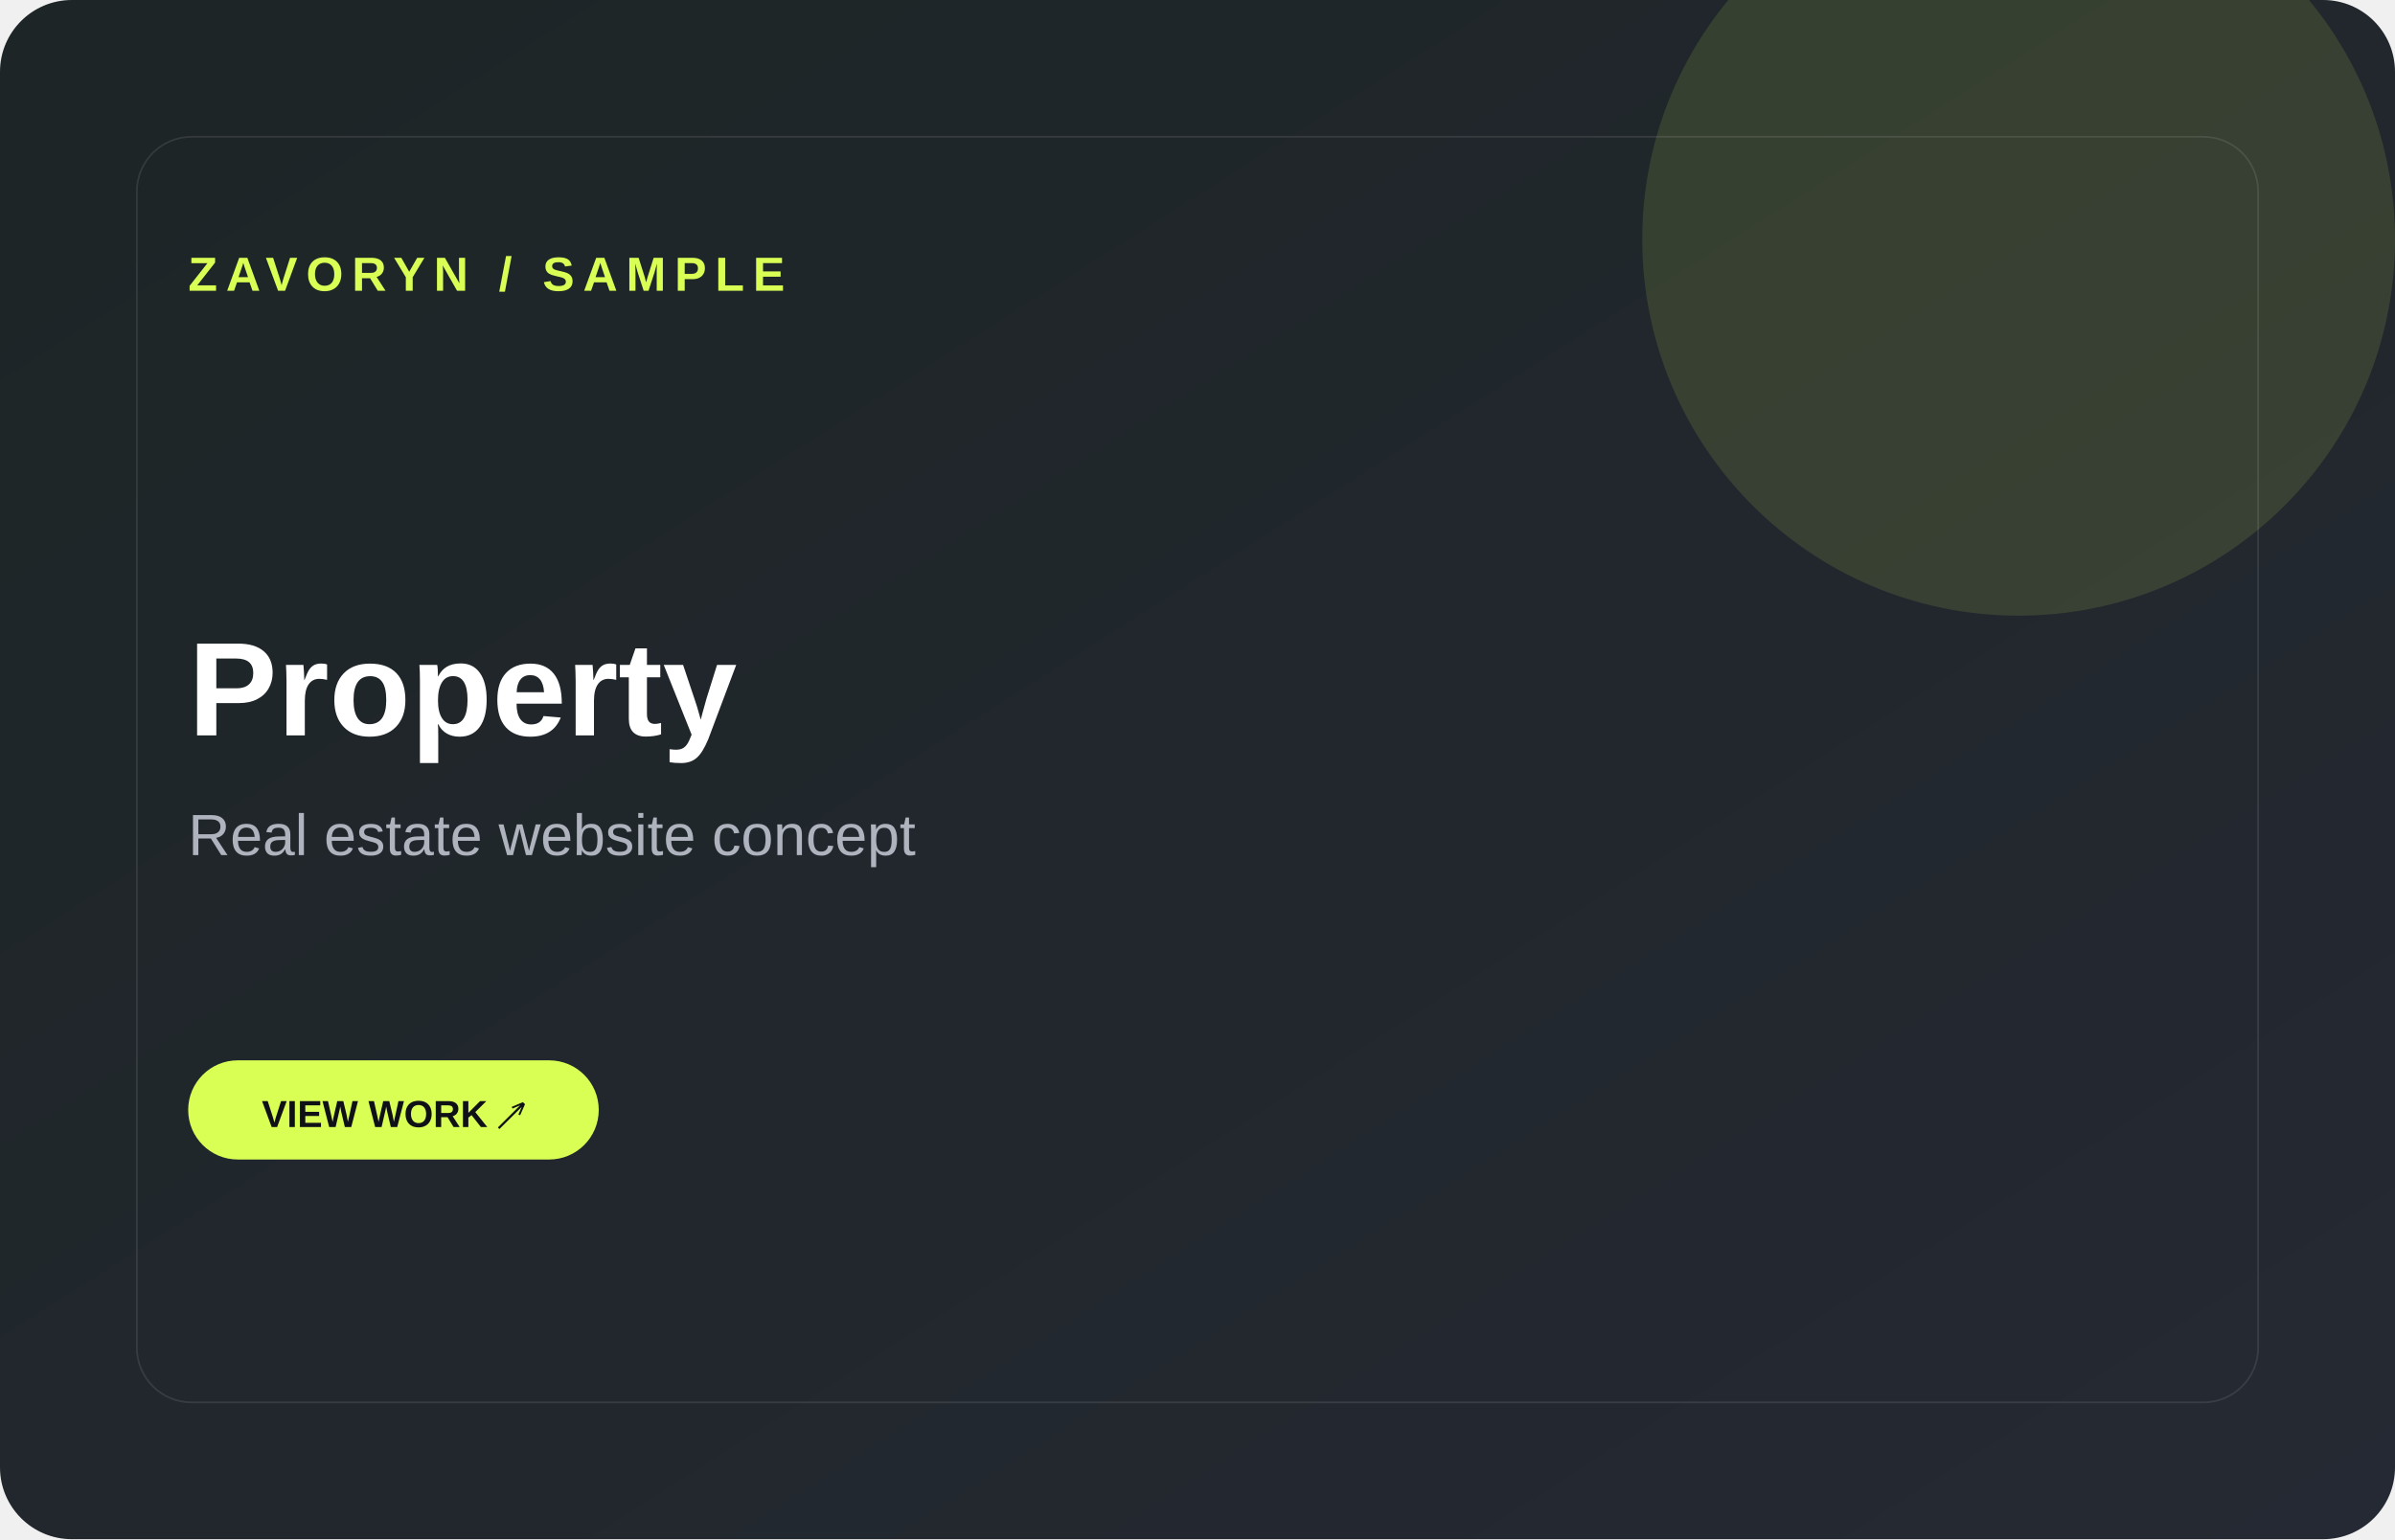
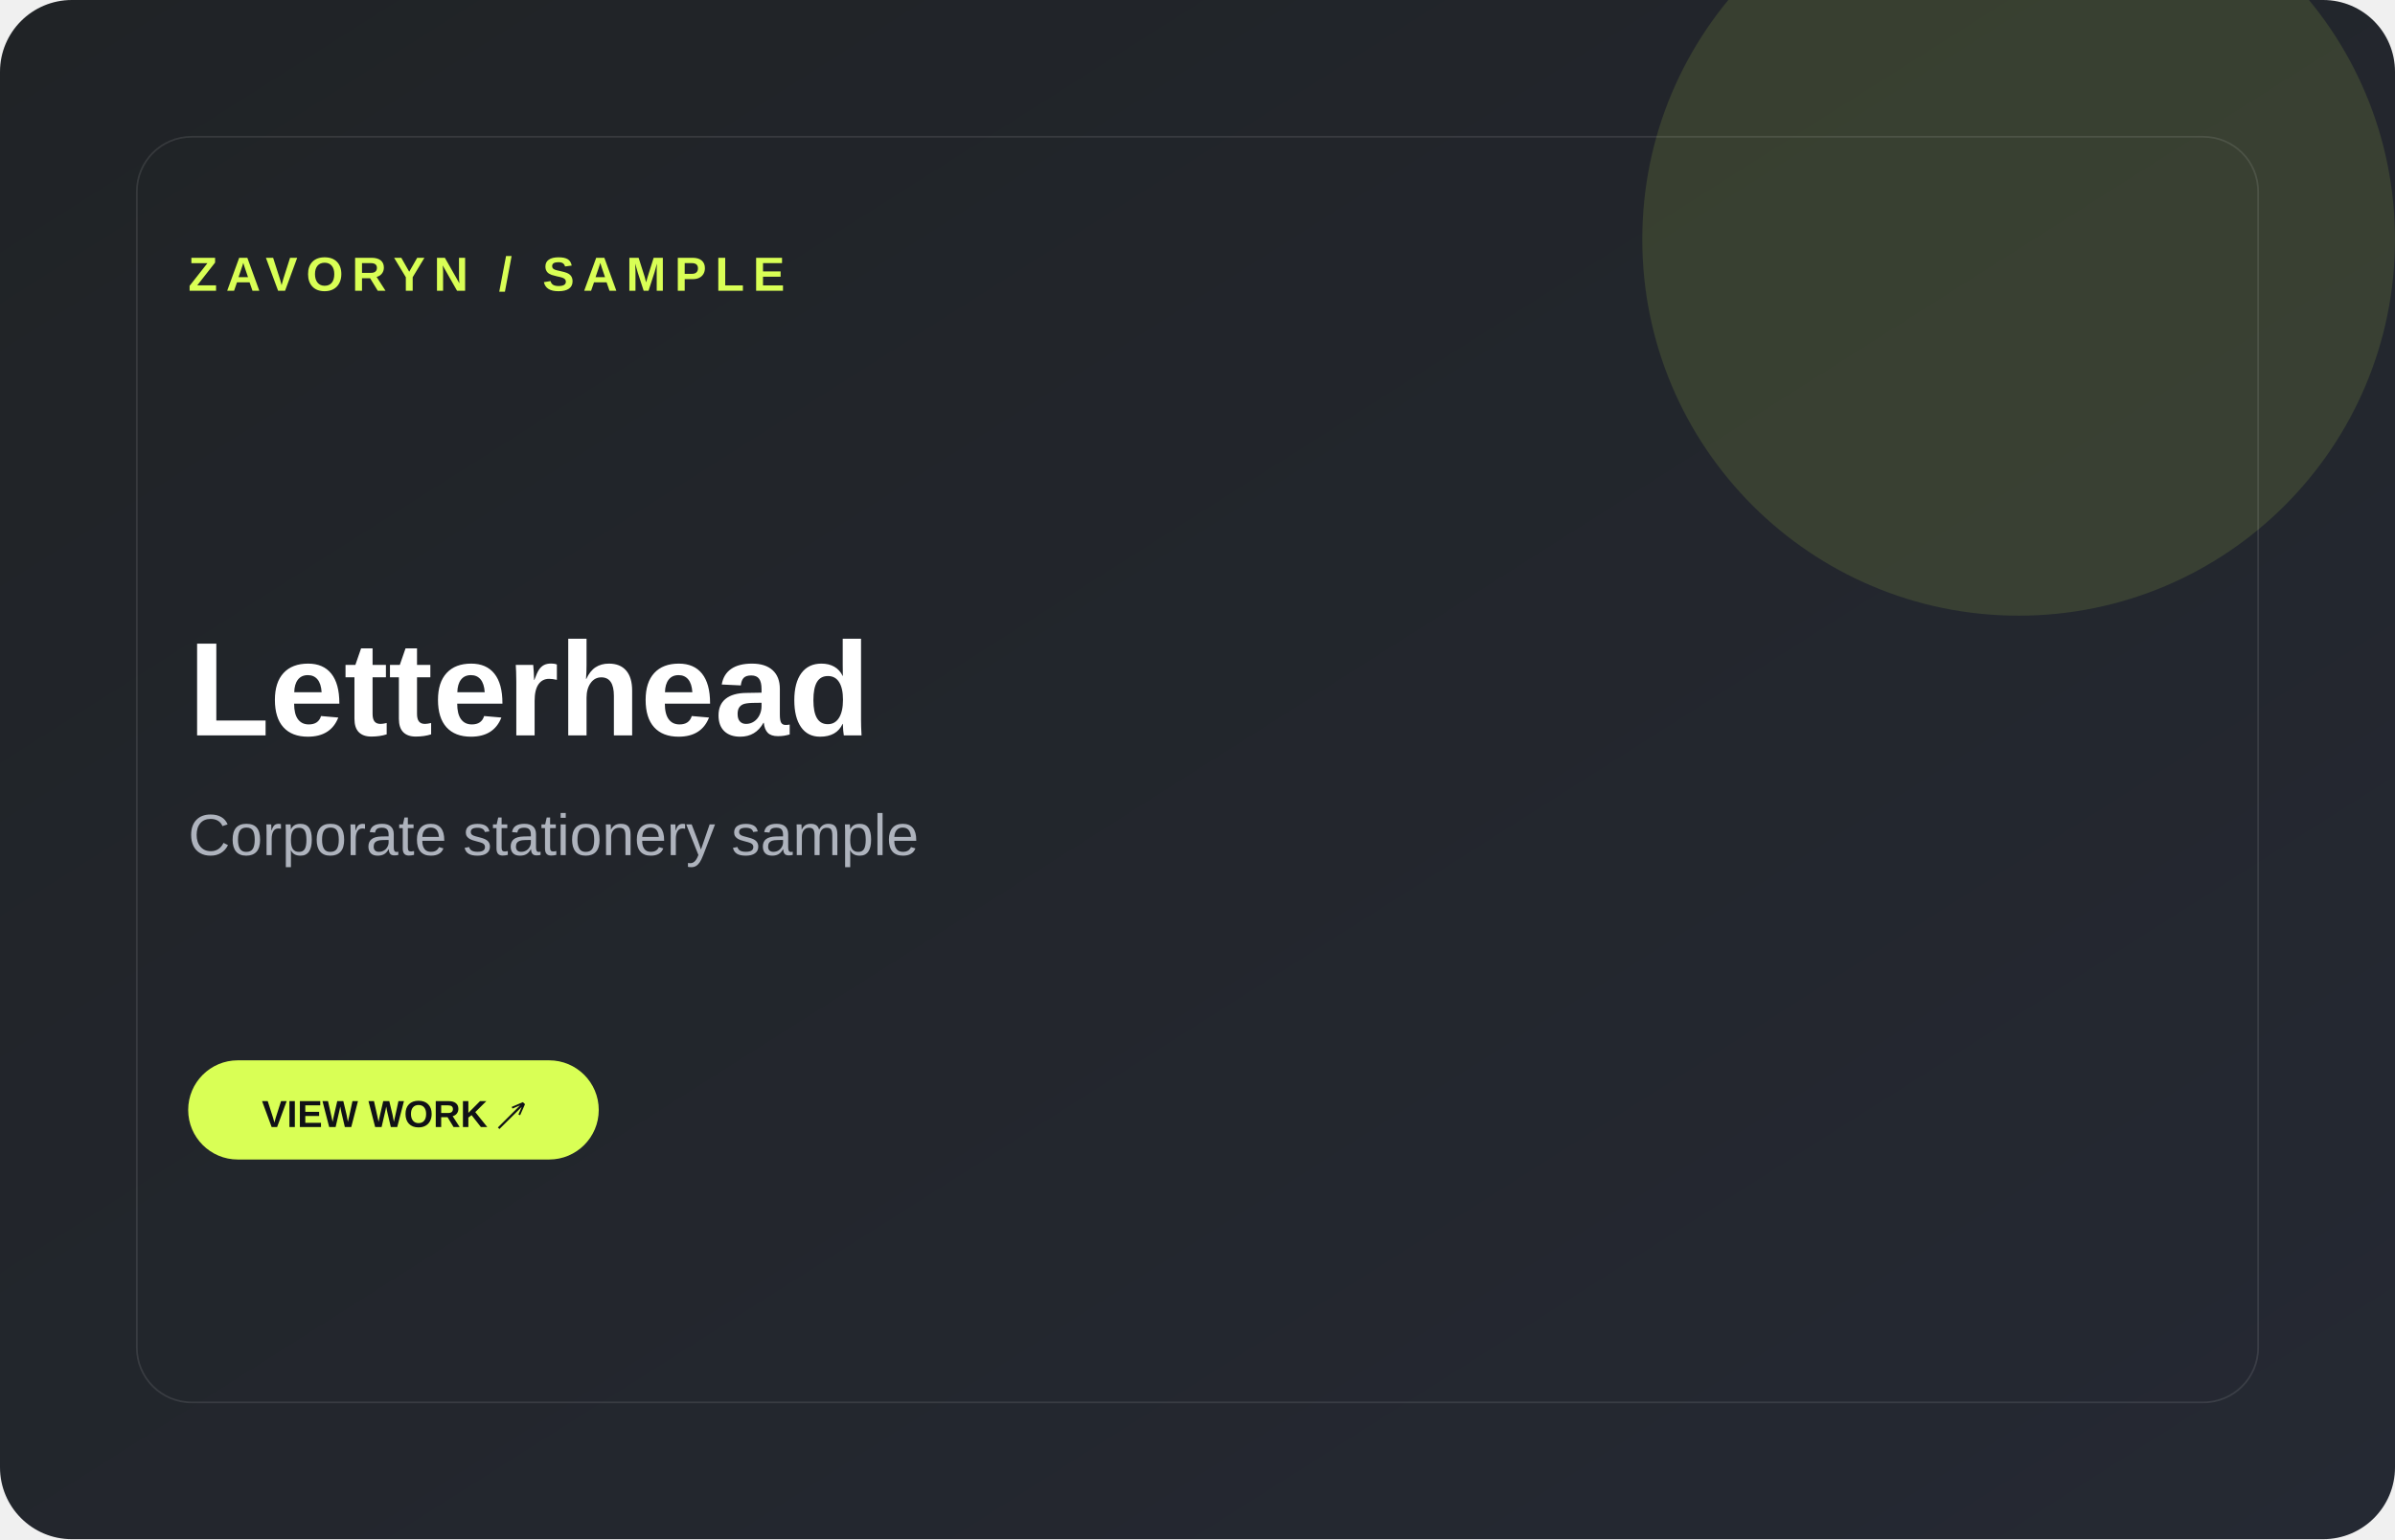
<svg xmlns="http://www.w3.org/2000/svg" width="1400" height="900" viewBox="0 0 1400 900">
  <defs>
    <linearGradient id="g" x1="0" y1="0" x2="1" y2="1">
-       <stop stop-color="#1d2526" />
+       <stop stop-color="#202326" />
      <stop offset="1" stop-color="#252933" />
    </linearGradient>
  </defs>
  <rect width="1400" height="900" rx="42" fill="url(#g)" />
  <circle cx="1180" cy="140" r="220" fill="#d9ff55" opacity=".12" />
  <rect x="80" y="80" width="1240" height="740" rx="32" fill="none" stroke="#ffffff" opacity=".1" />
  <text x="110" y="170" fill="#d9ff55" font-family="Arial" font-size="28" font-weight="700" letter-spacing="5">ZAVORYN / SAMPLE</text>
-   <text x="110" y="430" fill="#fff" font-family="Arial" font-size="78" font-weight="700">Property</text>
-   <text x="110" y="500" fill="#aeb3bd" font-family="Arial" font-size="34">Real estate website concept</text>
+   <text x="110" y="430" fill="#fff" font-family="Arial" font-size="78" font-weight="700">Letterhead</text>
+   <text x="110" y="500" fill="#aeb3bd" font-family="Arial" font-size="34">Corporate stationery sample</text>
  <rect x="110" y="620" width="240" height="58" rx="29" fill="#d9ff55" />
  <text x="230" y="659" text-anchor="middle" fill="#101116" font-family="Arial" font-size="22" font-weight="700">VIEW WORK ↗</text>
</svg>
